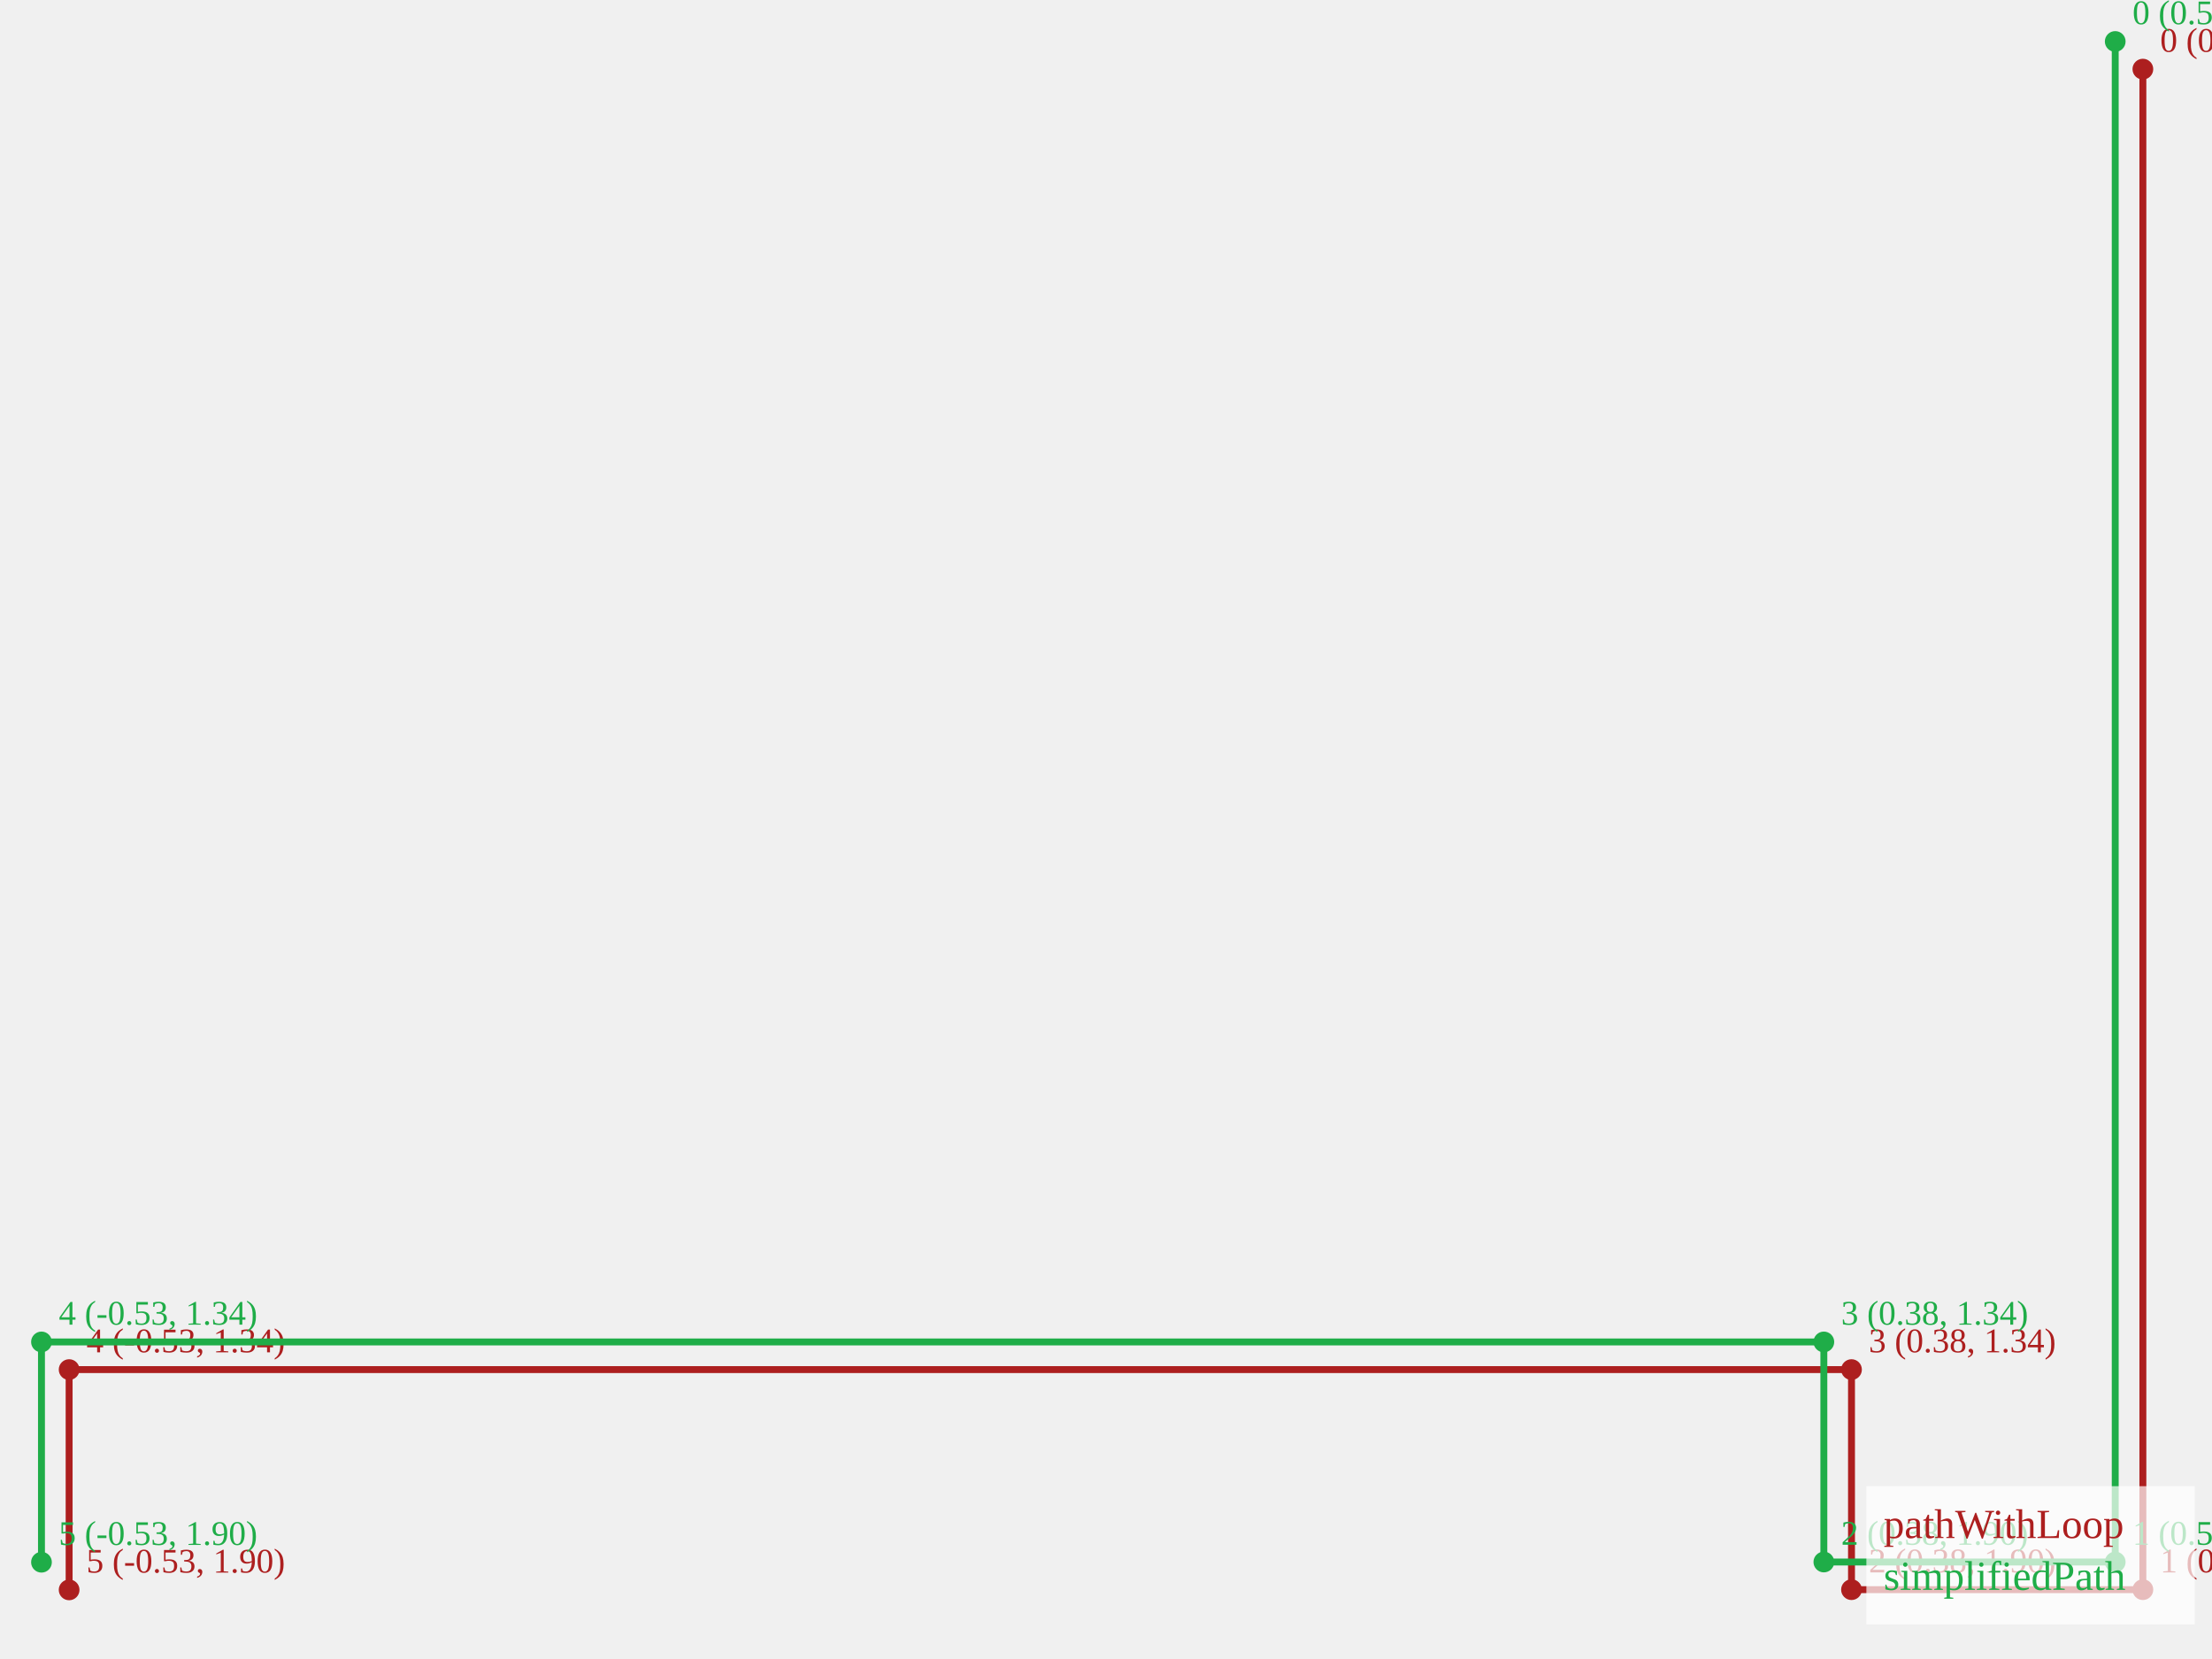
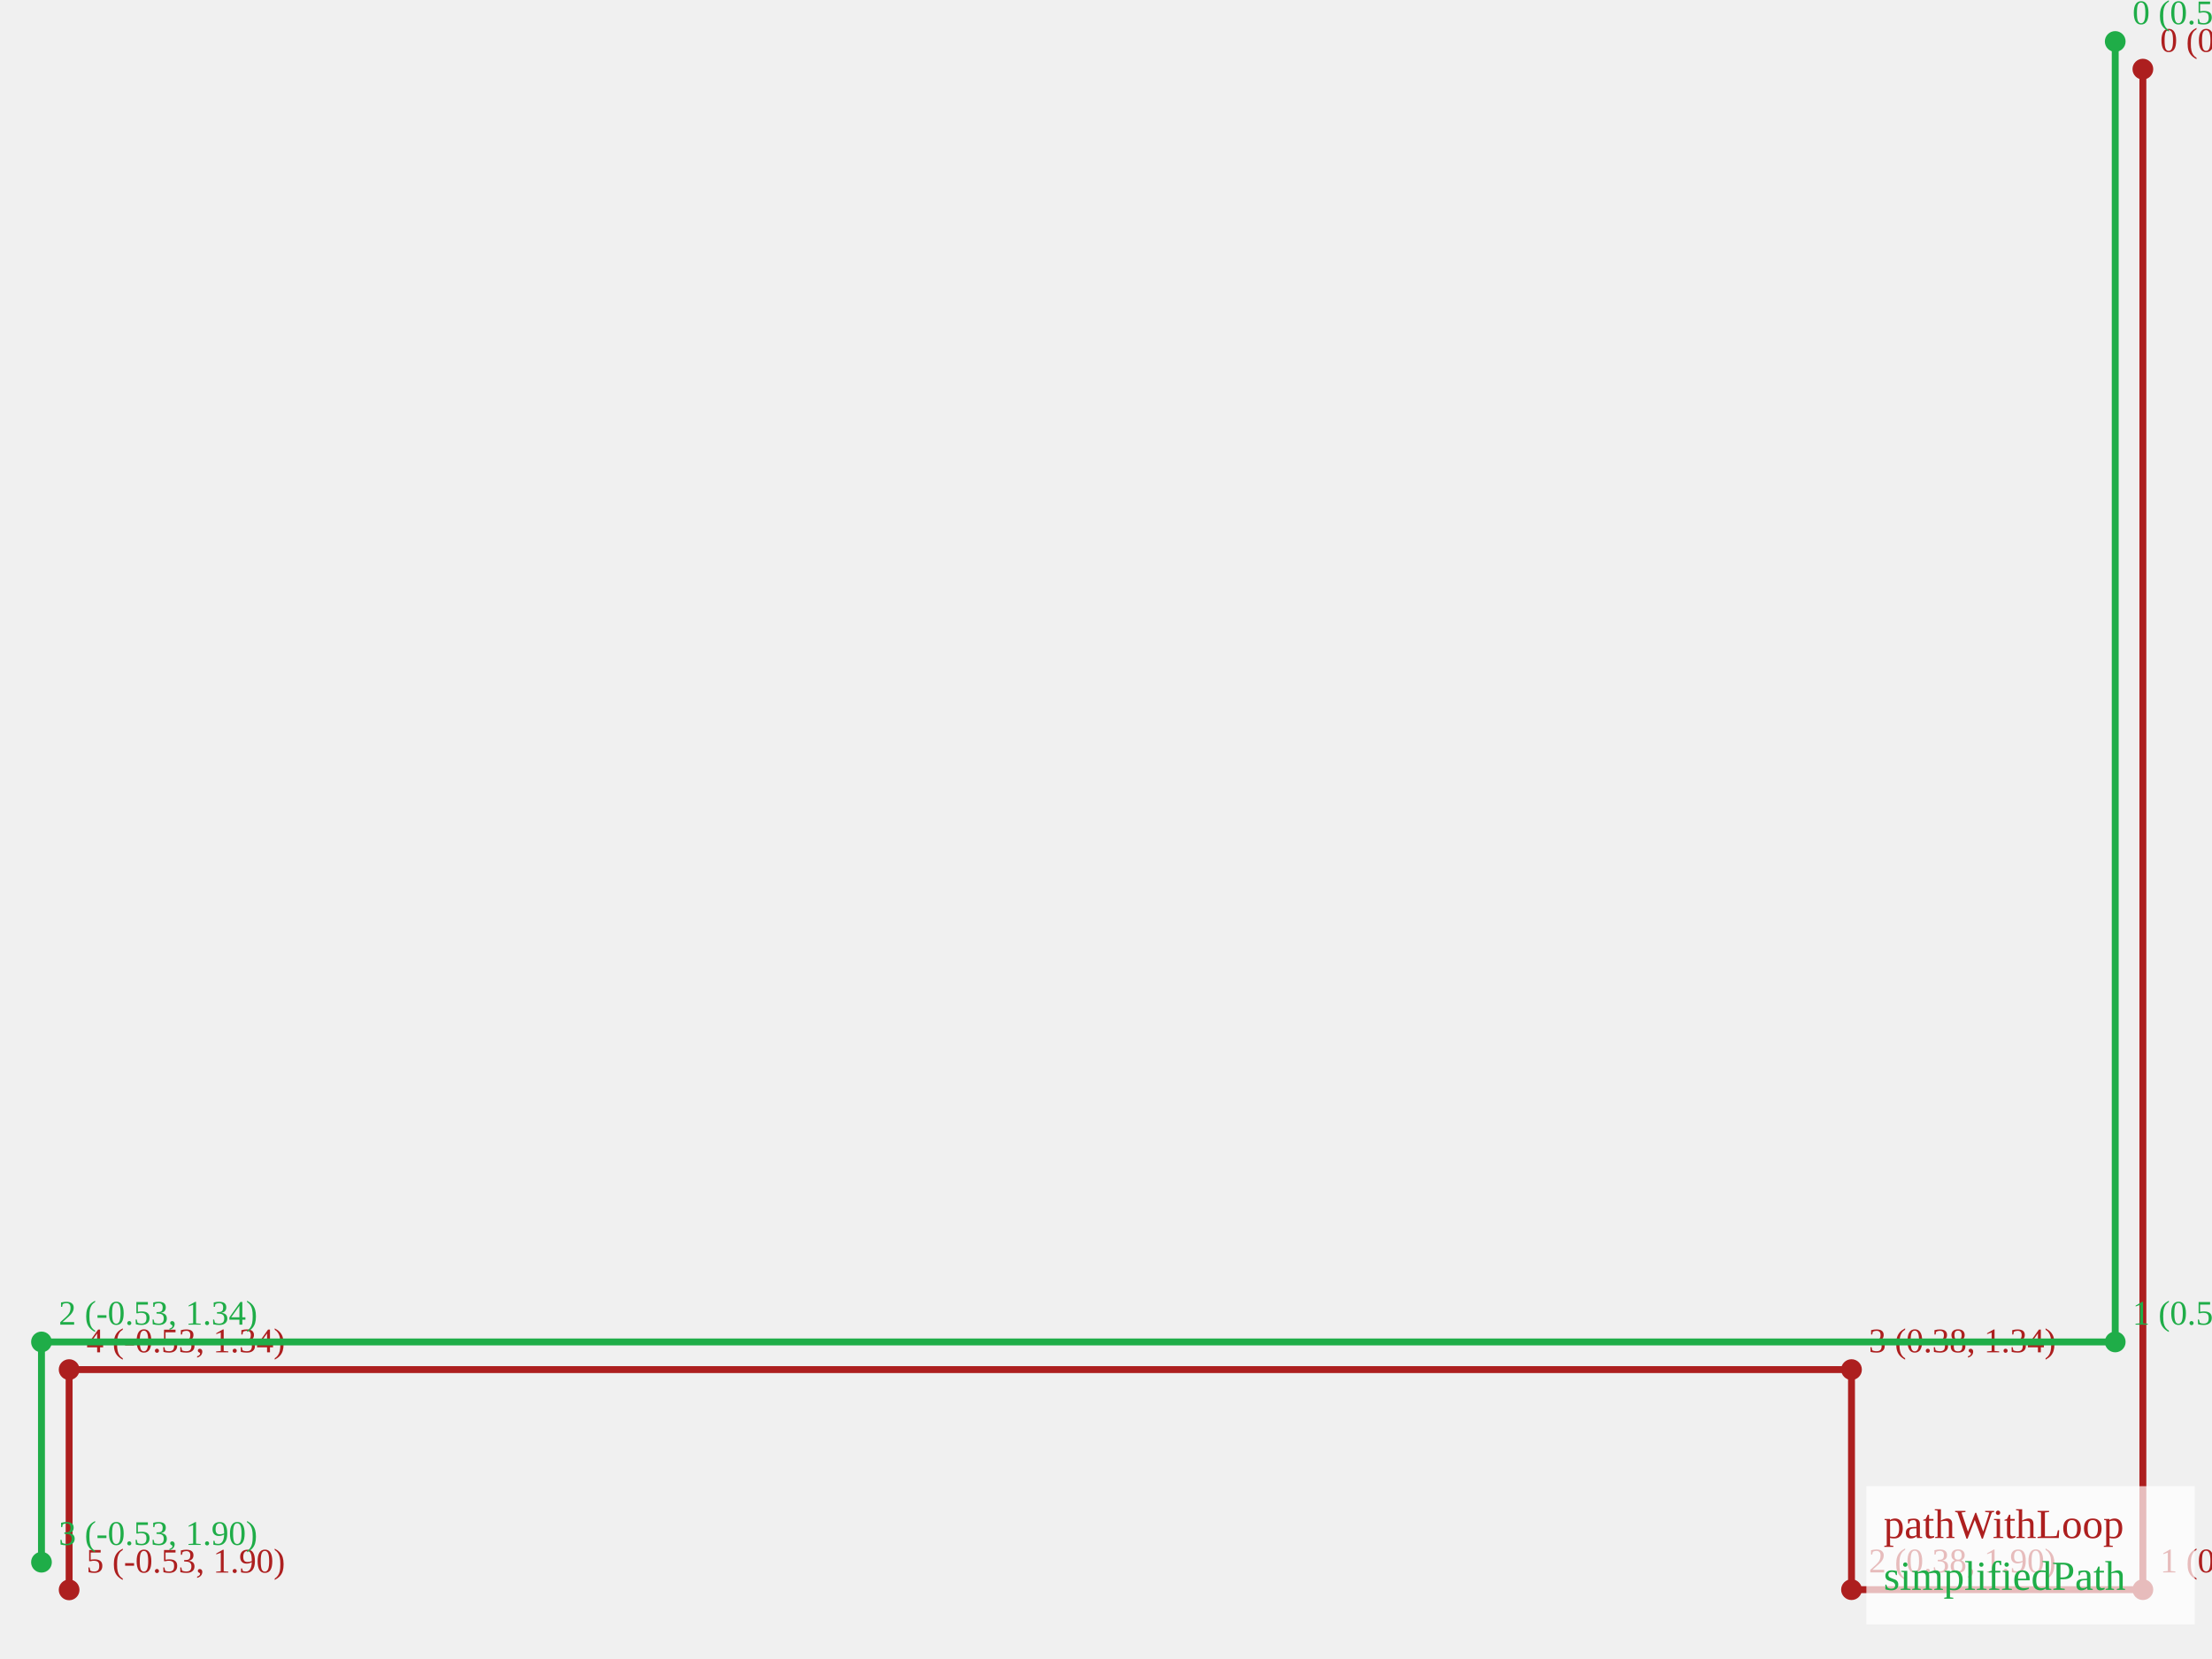
<svg xmlns="http://www.w3.org/2000/svg" width="640" height="480">
  <line x1="620" y1="20" x2="620" y2="459.938" stroke="hsl(0, 70%, 40%)" stroke-width="2" />
  <line x1="620" y1="459.938" x2="535.697" y2="459.938" stroke="hsl(0, 70%, 40%)" stroke-width="2" />
  <line x1="535.697" y1="459.938" x2="535.697" y2="396.266" stroke="hsl(0, 70%, 40%)" stroke-width="2" />
  <line x1="535.697" y1="396.266" x2="20" y2="396.266" stroke="hsl(0, 70%, 40%)" stroke-width="2" />
  <line x1="20" y1="396.266" x2="20" y2="460" stroke="hsl(0, 70%, 40%)" stroke-width="2" />
  <circle cx="620" cy="20" r="3" fill="hsl(0, 70%, 40%)" />
  <text x="625" y="15" font-size="10" fill="hsl(0, 70%, 40%)">0 (0.53, -1.95)</text>
  <circle cx="620" cy="459.938" r="3" fill="hsl(0, 70%, 40%)" />
  <text x="625" y="454.938" font-size="10" fill="hsl(0, 70%, 40%)">1 (0.53, 1.90)</text>
  <circle cx="535.697" cy="459.938" r="3" fill="hsl(0, 70%, 40%)" />
  <text x="540.697" y="454.938" font-size="10" fill="hsl(0, 70%, 40%)">2 (0.38, 1.90)</text>
  <circle cx="535.697" cy="396.266" r="3" fill="hsl(0, 70%, 40%)" />
  <text x="540.697" y="391.266" font-size="10" fill="hsl(0, 70%, 40%)">3 (0.38, 1.34)</text>
  <circle cx="20" cy="396.266" r="3" fill="hsl(0, 70%, 40%)" />
  <text x="25" y="391.266" font-size="10" fill="hsl(0, 70%, 40%)">4 (-0.53, 1.34)</text>
  <circle cx="20" cy="460" r="3" fill="hsl(0, 70%, 40%)" />
  <text x="25" y="455" font-size="10" fill="hsl(0, 70%, 40%)">5 (-0.53, 1.90)</text>
-   <line x1="612" y1="12" x2="612" y2="451.938" stroke="hsl(137.5, 70%, 40%)" stroke-width="2" />
-   <line x1="612" y1="451.938" x2="527.697" y2="451.938" stroke="hsl(137.5, 70%, 40%)" stroke-width="2" />
-   <line x1="527.697" y1="451.938" x2="527.697" y2="388.266" stroke="hsl(137.5, 70%, 40%)" stroke-width="2" />
-   <line x1="527.697" y1="388.266" x2="12" y2="388.266" stroke="hsl(137.5, 70%, 40%)" stroke-width="2" />
+   <line x1="612" y1="12" x2="612" y2="388.266" stroke="hsl(137.5, 70%, 40%)" stroke-width="2" />
+   <line x1="612" y1="388.266" x2="12" y2="388.266" stroke="hsl(137.5, 70%, 40%)" stroke-width="2" />
  <line x1="12" y1="388.266" x2="12" y2="452" stroke="hsl(137.5, 70%, 40%)" stroke-width="2" />
  <circle cx="612" cy="12" r="3" fill="hsl(137.5, 70%, 40%)" />
  <text x="617" y="7" font-size="10" fill="hsl(137.5, 70%, 40%)">0 (0.53, -1.95)</text>
-   <circle cx="612" cy="451.938" r="3" fill="hsl(137.5, 70%, 40%)" />
-   <text x="617" y="446.938" font-size="10" fill="hsl(137.5, 70%, 40%)">1 (0.53, 1.90)</text>
-   <circle cx="527.697" cy="451.938" r="3" fill="hsl(137.5, 70%, 40%)" />
-   <text x="532.697" y="446.938" font-size="10" fill="hsl(137.5, 70%, 40%)">2 (0.38, 1.90)</text>
-   <circle cx="527.697" cy="388.266" r="3" fill="hsl(137.5, 70%, 40%)" />
-   <text x="532.697" y="383.266" font-size="10" fill="hsl(137.5, 70%, 40%)">3 (0.38, 1.34)</text>
+   <circle cx="612" cy="388.266" r="3" fill="hsl(137.5, 70%, 40%)" />
+   <text x="617" y="383.266" font-size="10" fill="hsl(137.5, 70%, 40%)">1 (0.53, 1.34)</text>
  <circle cx="12" cy="388.266" r="3" fill="hsl(137.5, 70%, 40%)" />
-   <text x="17" y="383.266" font-size="10" fill="hsl(137.5, 70%, 40%)">4 (-0.53, 1.34)</text>
+   <text x="17" y="383.266" font-size="10" fill="hsl(137.5, 70%, 40%)">2 (-0.53, 1.34)</text>
  <circle cx="12" cy="452" r="3" fill="hsl(137.5, 70%, 40%)" />
-   <text x="17" y="447" font-size="10" fill="hsl(137.5, 70%, 40%)">5 (-0.53, 1.90)</text>
+   <text x="17" y="447" font-size="10" fill="hsl(137.5, 70%, 40%)">3 (-0.53, 1.90)</text>
  <g transform="translate(540, 430)">
    <rect x="0" y="0" width="95" height="40" fill="white" opacity="0.7" />
    <text x="5" y="15" font-size="12" fill="hsl(0, 70%, 40%)">pathWithLoop</text>
    <text x="5" y="30" font-size="12" fill="hsl(137.5, 70%, 40%)">simplifiedPath</text>
  </g>
</svg>
